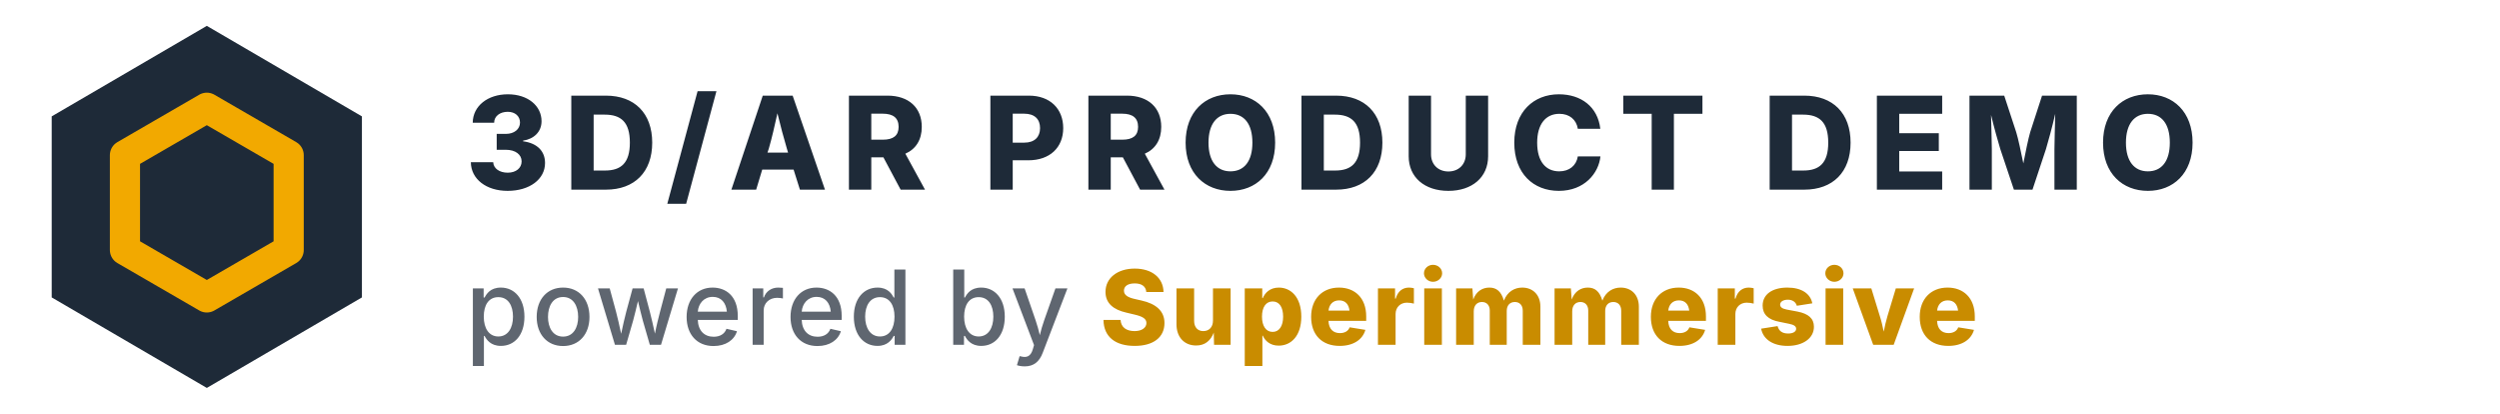
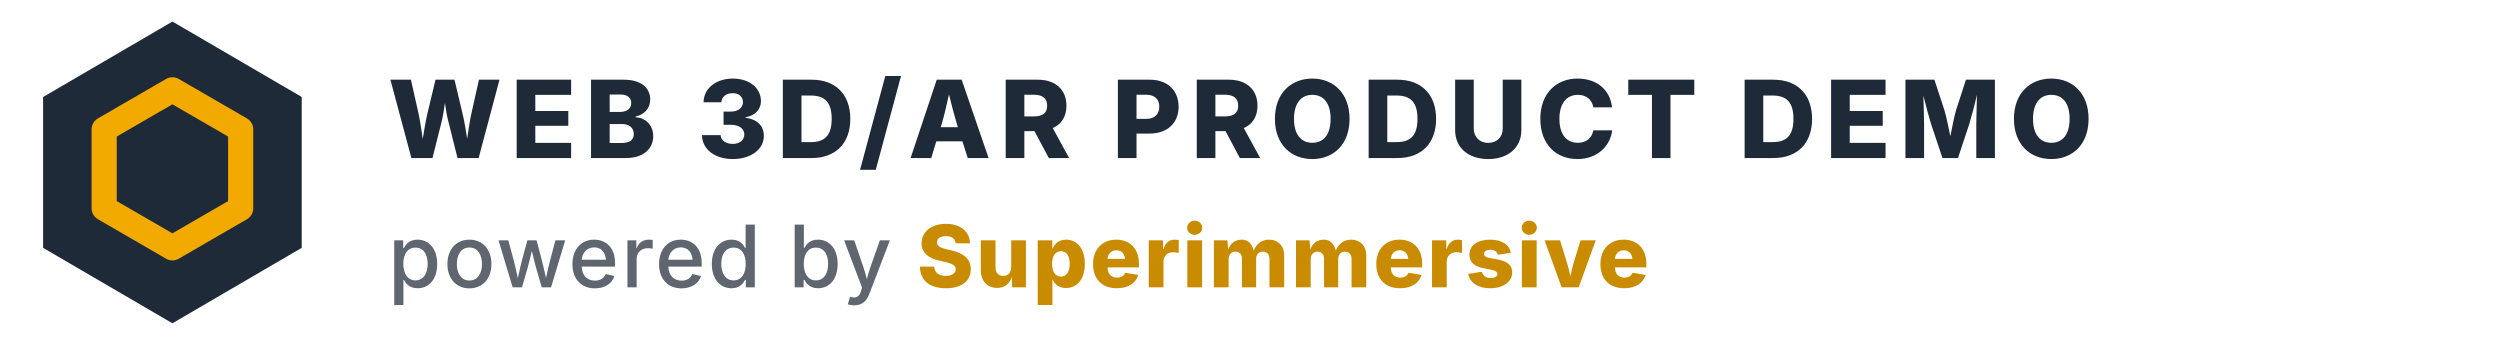
- <svg xmlns="http://www.w3.org/2000/svg" viewBox="0 0 290 48" role="img" aria-label="3D/AR product demo powered by Superimmersive">
+ <svg xmlns="http://www.w3.org/2000/svg" viewBox="0 0 348 48" role="img" aria-label="Web 3D/AR product demo powered by Superimmersive">
  <path d="M24 3 42 13.5v21L24 45 6 34.5v-21L24 3Z" fill="#1e2a38" />
  <path d="M24 12.5 33.5 18v11L24 34.5 14.5 29V18L24 12.5Z" fill="none" stroke="#f2a900" stroke-width="3.5" stroke-linejoin="round" />
-   <text x="54" y="22" font-family="Inter, Arial, sans-serif" font-size="15" font-weight="800" letter-spacing="1.6" fill="#1e2a38">3D/AR PRODUCT DEMO</text>
+   <text x="54" y="22" font-family="Inter, Arial, sans-serif" font-size="15" font-weight="800" letter-spacing="1.2" fill="#1e2a38">WEB 3D/AR PRODUCT DEMO</text>
  <text x="54" y="40" font-family="Inter, Arial, sans-serif" font-size="12" font-weight="500" letter-spacing="0.3" fill="#5f6670">powered by <tspan font-weight="800" fill="#c98c00">Superimmersive</tspan>
  </text>
</svg>
